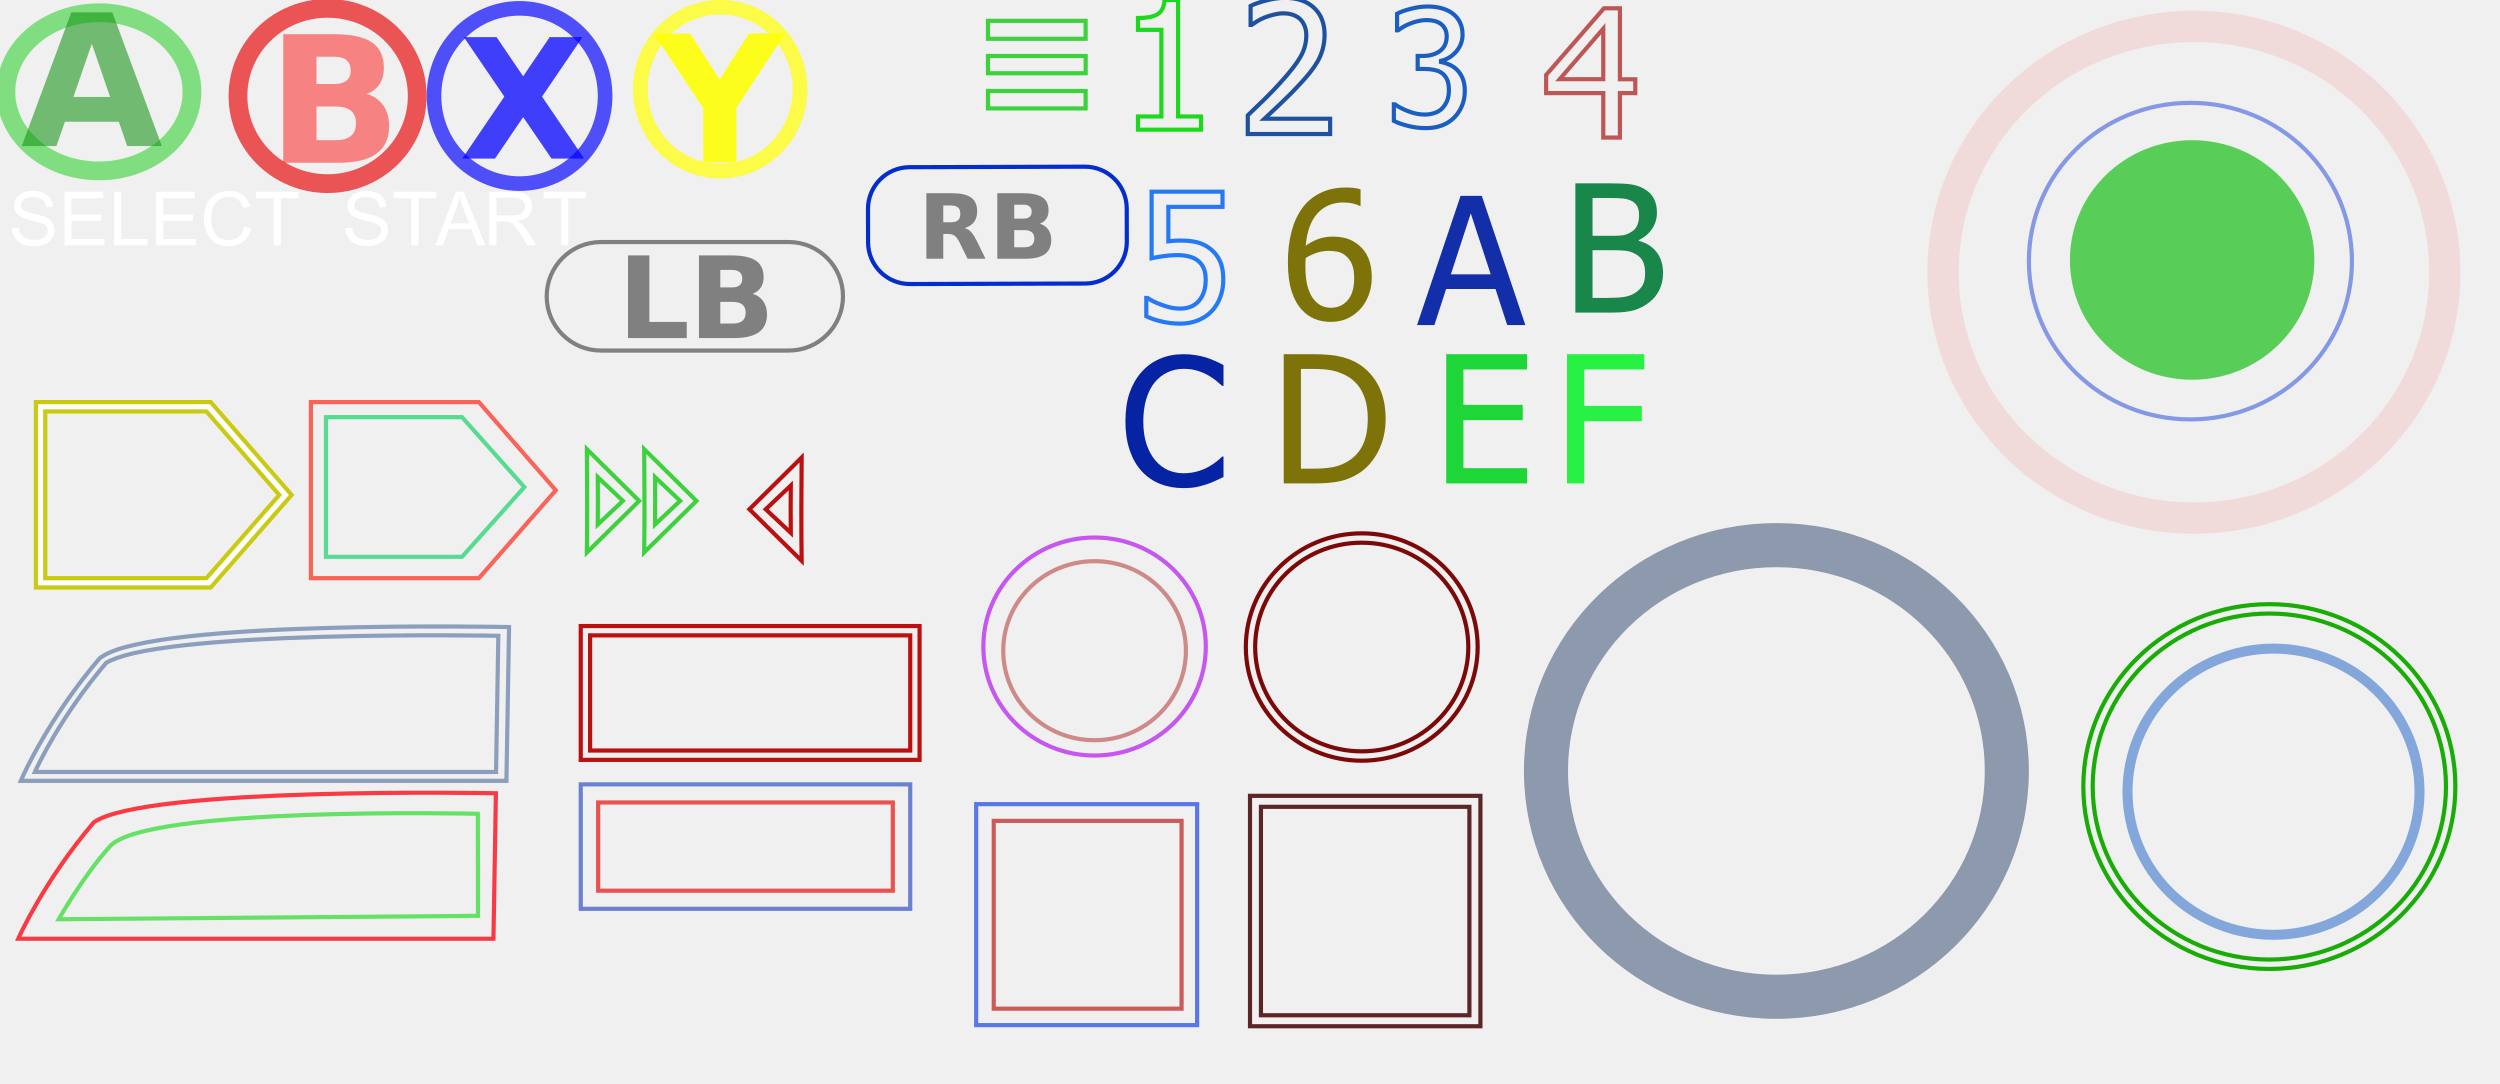
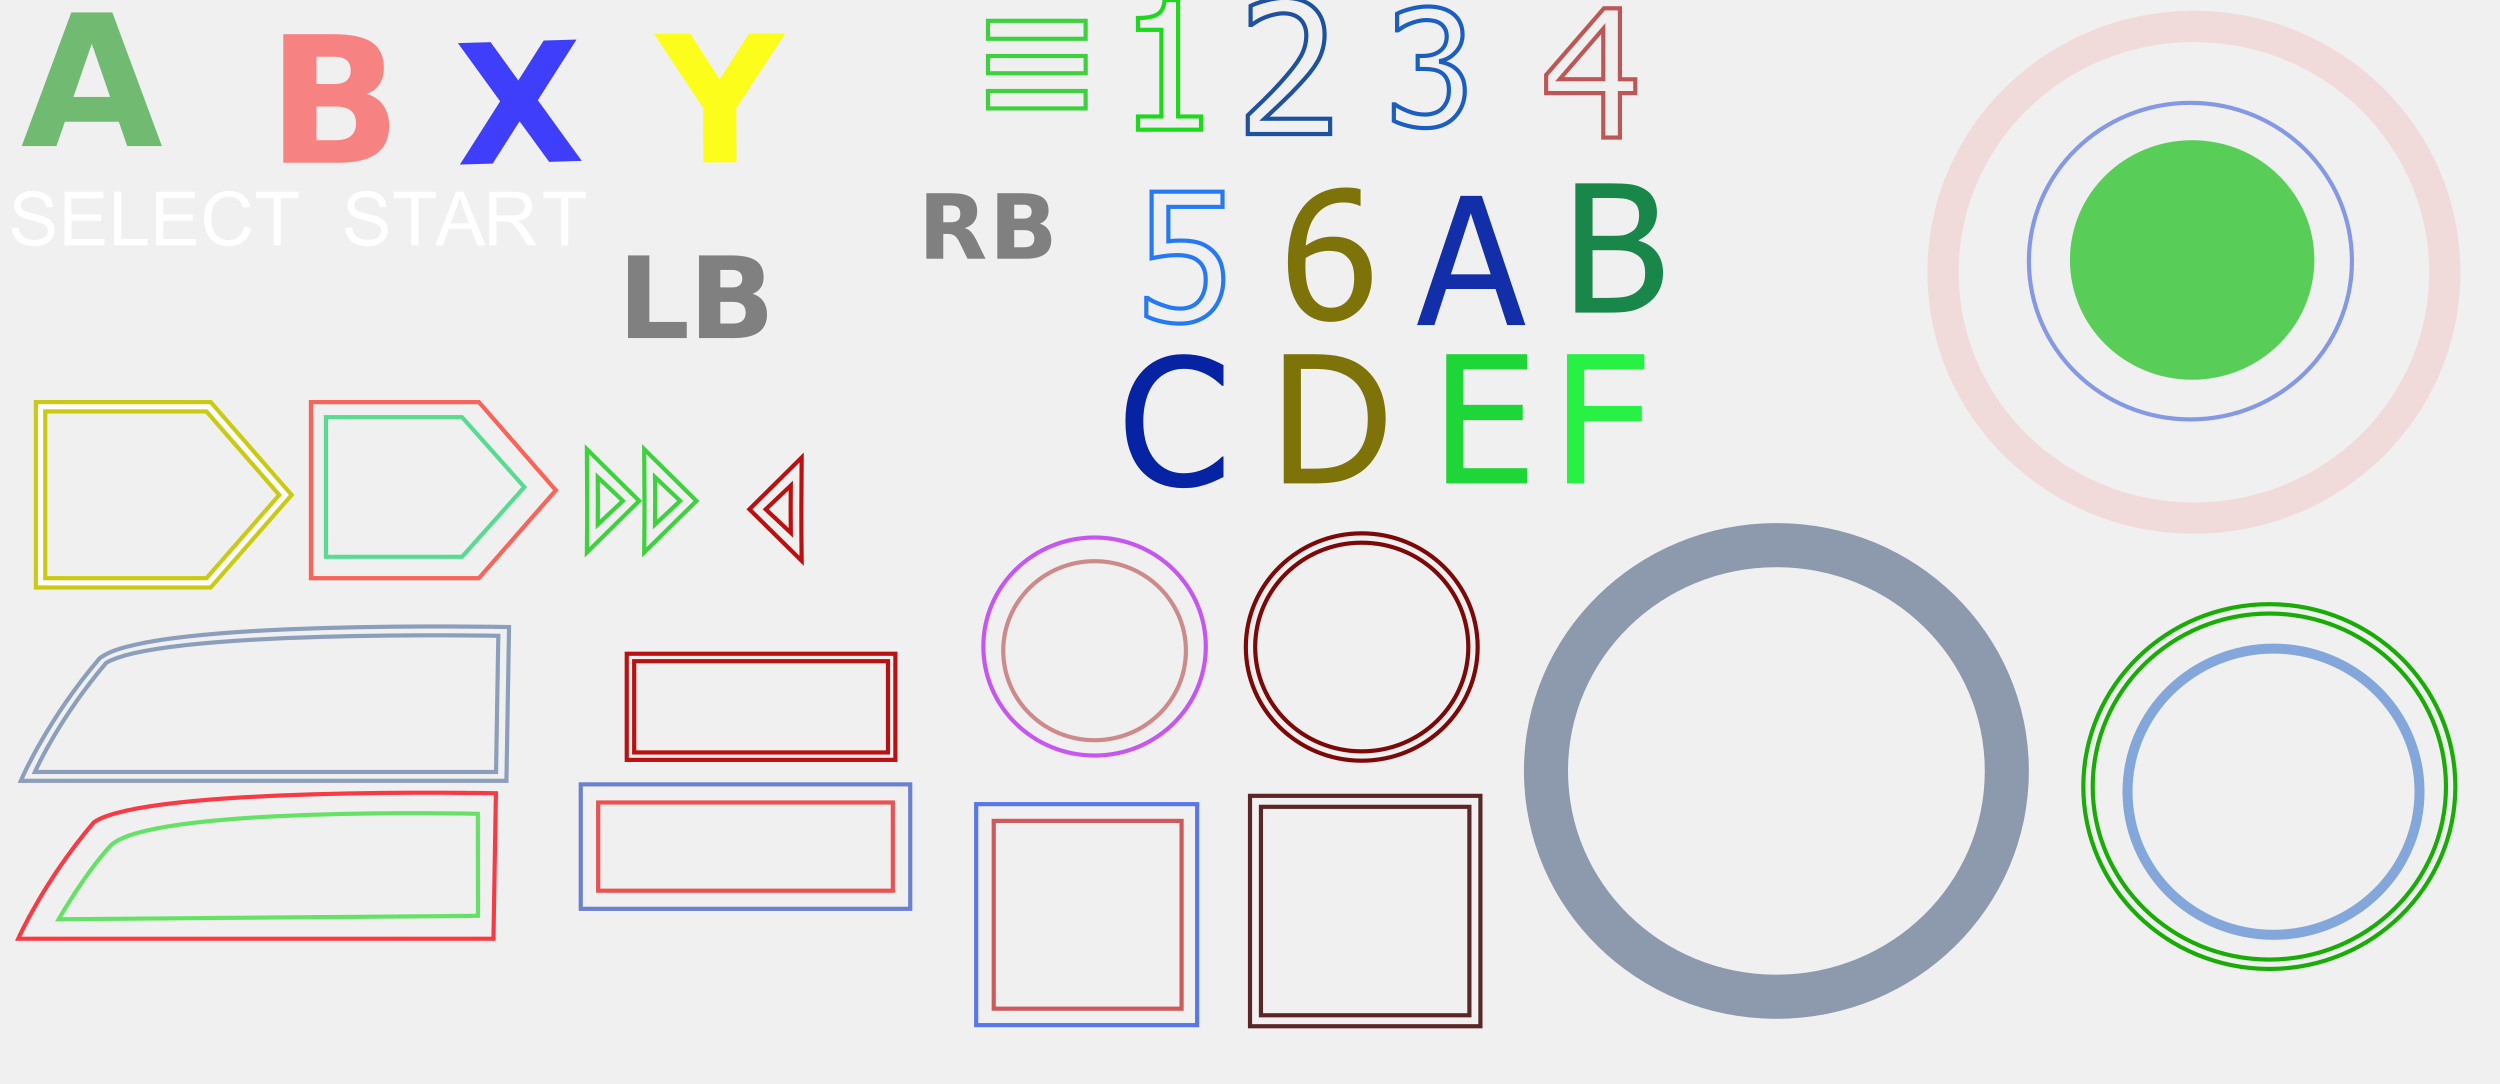
<svg xmlns="http://www.w3.org/2000/svg" version="1.2" viewBox="0 0.409 599.057 259.591" width="600" height="260">
  <style>
		.s0 { fill: #ffffff } 
		.s1 { fill: none;stroke: #1cd91c;stroke-miterlimit:100 } 
		.s2 { fill: none;stroke: #1e529f;stroke-miterlimit:100 } 
		.s3 { fill: none;stroke: #1b5ec1;stroke-miterlimit:100 } 
		.s4 { fill: none;stroke: #be5656;stroke-miterlimit:100 } 
		.s5 { fill: none;stroke: #2579f5;stroke-miterlimit:100 } 
		.s6 { fill: #7d7308 } 
		.s7 { fill: #122ea9 } 
		.s8 { fill: #19864a } 
		.s9 { fill: #0523a3 } 
		.s10 { fill: #27f243 } 
		.s11 { fill: #1ed638 } 
		.s12 { opacity: .67;fill: none;stroke: #ff1e0d;stroke-miterlimit:100 } 
		.s13 { opacity: .67;fill: none;stroke: #0bd163;stroke-miterlimit:100 } 
		.s14 { opacity: .67;fill: none;stroke: #2a49be;stroke-miterlimit:100 } 
		.s15 { opacity: .67;fill: none;stroke: #e70303;stroke-miterlimit:100 } 
		.s16 { fill: #ffffff;stroke: #caca13;stroke-miterlimit:100 } 
		.s17 { fill: none;stroke: #bc1010;stroke-miterlimit:100 } 
		.s18 { opacity: .52;fill: none;stroke: #2e538c;stroke-miterlimit:100 } 
		.s19 { opacity: .78;fill: none;stroke: #fa0713;stroke-miterlimit:100 } 
		.s20 { opacity: .78;fill: none;stroke: #3ede3e;stroke-miterlimit:100 } 
		.s21 { opacity: .67;fill: none;stroke: #b10aef;stroke-miterlimit:100 } 
		.s22 { opacity: .67;fill: none;stroke: #be5656;stroke-miterlimit:100 } 
		.s23 { opacity: .67;fill: none;stroke: #0e3ce8;stroke-miterlimit:100 } 
		.s24 { opacity: .67;fill: none;stroke: #bc1010;stroke-miterlimit:100 } 
		.s25 { fill: none;stroke: #5d2626;stroke-miterlimit:100 } 
		.s26 { opacity: .67;fill: #0dbe0d } 
		.s27 { opacity: .47;fill: none;stroke: #0a36d9;stroke-miterlimit:100 } 
		.s28 { opacity: .09;fill: none;stroke: #ff0000;stroke-width: 7.5 } 
		.s29 { opacity: .57;fill: none;stroke: #41587a;stroke-miterlimit:100;stroke-width: 8.5 } 
		.s30 { fill: none;stroke: #19ac06;stroke-miterlimit:100 } 
		.s31 { opacity: .47;fill: none;stroke: #0a54c3;stroke-width: 2.4 } 
		.s32 { fill: none;stroke: #3dd23d;stroke-miterlimit:100 } 
		.s33 { fill: none;stroke: #7d0808;stroke-miterlimit:100 } 
- 		.s34 { opacity: .49;fill: none;stroke: #0dcd0d;stroke-linejoin: bevel;stroke-width: 4.5 } 
+ 		.s34 { opacity: .49;fill: none } 
		.s35 { opacity: .56;fill: #0f910f } 
- 		.s36 { opacity: .66;fill: none;stroke: #e70303;stroke-miterlimit:100;stroke-width: 4.5 } 
+ 		.s36 { opacity: .66;fill: none } 
		.s37 { opacity: .46;fill: #ff0000 } 
- 		.s38 { opacity: .67;fill: none;stroke: #0000ff;stroke-miterlimit:100;stroke-width: 3.5 } 
+ 		.s38 { opacity: .3;fill: none } 
		.s39 { opacity: .74;fill: #0000ff } 
- 		.s40 { opacity: .7;fill: none;stroke: #ffff00;stroke-miterlimit:100;stroke-width: 3.5 } 
+ 		.s40 { fill: none } 
		.s41 { opacity: .88;fill: #ffff00 } 
- 		.s42 { fill: none;stroke: #032ecc;stroke-miterlimit:100 } 
- 		.s43 { fill: #808080 } 
- 		.s44 { fill: none;stroke: #808080;stroke-linejoin: round } 
+ 		.s42 { fill: #808080 } 
	</style>
  <g id="layer1">
    <g id="I_SELECT">
      <path id="path3940" class="s0" d="m2.87 55.07l1.61-0.14q0.11 0.96 0.53 1.58 0.41 0.62 1.29 1 0.87 0.38 1.97 0.38 0.97 0 1.71-0.29 0.75-0.29 1.11-0.79 0.36-0.5 0.36-1.1 0-0.6-0.35-1.05-0.35-0.46-1.15-0.76-0.52-0.2-2.29-0.63-1.77-0.42-2.47-0.8-0.92-0.48-1.37-1.19-0.46-0.72-0.46-1.6 0-0.97 0.56-1.82 0.55-0.84 1.61-1.28 1.06-0.44 2.35-0.44 1.43 0 2.52 0.46 1.09 0.46 1.67 1.35 0.59 0.9 0.64 2.03l-1.63 0.12q-0.13-1.22-0.89-1.84-0.76-0.62-2.24-0.62-1.54 0-2.24 0.56-0.71 0.57-0.71 1.36 0 0.7 0.5 1.14 0.49 0.45 2.56 0.92 2.07 0.47 2.84 0.82 1.12 0.51 1.66 1.3 0.53 0.8 0.53 1.83 0 1.02-0.59 1.93-0.58 0.91-1.68 1.41-1.1 0.5-2.47 0.5-1.75 0-2.92-0.5-1.18-0.51-1.85-1.53-0.67-1.02-0.71-2.31z" />
      <path id="path3942" class="s0" d="m15.46 59.19v-12.83h9.28v1.52c0 0-7.39 0.27-7.58 0-0.19-0.28 0 3.93 0 3.93h7.1v1.5h-7.1v4.37h7.88v1.51z" />
      <path id="path3944" class="s0" d="m27.33 59.19v-12.83h1.7v11.32h6.32v1.51z" />
      <path id="path3946" class="s0" d="m37.42 59.19v-12.83h9.28v1.52h-7.58v3.93h7.1v1.5h-7.1v4.37h7.87v1.51z" />
      <path id="path3948" class="s0" d="m58.52 54.69l1.69 0.43q-0.53 2.1-1.92 3.19-1.39 1.1-3.39 1.1-2.07 0-3.37-0.84-1.3-0.85-1.98-2.45-0.68-1.6-0.68-3.44 0-2 0.76-3.5 0.77-1.49 2.18-2.26 1.42-0.78 3.12-0.78 1.92 0 3.24 0.98 1.31 0.98 1.82 2.76l-1.67 0.39q-0.44-1.4-1.29-2.04-0.85-0.63-2.14-0.63-1.48 0-2.47 0.7-1 0.71-1.4 1.91-0.4 1.19-0.4 2.46 0 1.64 0.48 2.86 0.47 1.22 1.48 1.83 1.01 0.6 2.18 0.6 1.43 0 2.42-0.82 0.99-0.83 1.34-2.45z" />
      <path id="path3950" class="s0" d="m65.58 59.19v-11.31h-4.23v-1.52h10.17v1.52h-4.24v11.31z" />
    </g>
    <g id="I_START">
      <path id="path3929" class="s0" d="m82.75 55.07l1.6-0.14q0.11 0.96 0.53 1.58 0.42 0.62 1.29 1 0.88 0.38 1.97 0.38 0.97 0 1.72-0.29 0.74-0.29 1.1-0.79 0.37-0.5 0.37-1.1 0-0.6-0.35-1.05-0.35-0.46-1.16-0.76-0.51-0.2-2.28-0.63-1.77-0.42-2.48-0.8-0.92-0.48-1.37-1.19-0.45-0.72-0.45-1.6 0-0.97 0.55-1.82 0.55-0.84 1.61-1.28 1.06-0.44 2.36-0.44 1.42 0 2.51 0.46 1.09 0.46 1.68 1.35 0.59 0.9 0.63 2.03l-1.63 0.12q-0.13-1.22-0.89-1.84-0.75-0.62-2.23-0.62-1.54 0-2.25 0.56-0.7 0.57-0.7 1.36 0 0.7 0.49 1.14 0.49 0.45 2.57 0.92 2.07 0.47 2.84 0.82 1.12 0.51 1.65 1.3 0.53 0.8 0.53 1.83 0 1.02-0.58 1.93-0.59 0.91-1.69 1.41-1.1 0.5-2.47 0.5-1.74 0-2.92-0.5-1.18-0.51-1.85-1.53-0.67-1.02-0.7-2.31z" />
      <path id="path3931" class="s0" d="m98.57 59.19v-11.31h-4.23v-1.52h10.17v1.52h-4.24v11.31z" />
      <path id="path3933" class="s0" d="m104.32 59.19l4.93-12.83h1.83l5.25 12.83h-1.94l-1.49-3.88h-5.37l-1.41 3.88zm3.71-5.27h4.35l-1.34-3.55q-0.62-1.62-0.91-2.66-0.25 1.23-0.7 2.45z" />
      <path id="path3935" class="s0" d="m117.26 59.19v-12.83h5.69q1.72 0 2.61 0.35 0.9 0.34 1.43 1.22 0.53 0.87 0.53 1.93 0 1.37-0.88 2.3-0.88 0.94-2.73 1.2 0.67 0.32 1.02 0.63 0.75 0.69 1.41 1.71l2.23 3.49h-2.13l-1.7-2.67q-0.74-1.15-1.23-1.76-0.48-0.62-0.86-0.86-0.38-0.25-0.77-0.34-0.29-0.06-0.95-0.06h-1.97v5.69zm1.7-7.17h3.65q1.17 0 1.82-0.24 0.66-0.24 1-0.77 0.34-0.53 0.34-1.15 0-0.91-0.66-1.49-0.66-0.59-2.09-0.59h-4.06z" />
      <path id="path3937" class="s0" d="m134.46 59.19v-11.31h-4.23v-1.52h10.17v1.52h-4.24v11.31z" />
    </g>
    <path id="I_1" class="s1" d="m287.78 31.48h-15.1v-3.16h5.61v-20.76h-5.61v-2.83q3.18 0 4.68-0.9 1.52-0.91 1.7-3.43h3.23v27.92h5.49z" />
    <path id="I_2" class="s2" d="m318.73 32.53h-19.73v-4.49q2.13-2.02 4.01-3.86 1.89-1.85 3.7-3.85 3.65-4.01 4.98-6.42 1.33-2.42 1.33-5 0-1.33-0.43-2.34-0.41-1.01-1.14-1.67-0.75-0.65-1.74-0.97-0.98-0.32-2.17-0.32-1.13 0-2.31 0.3-1.16 0.28-2.24 0.71-0.9 0.36-1.74 0.88-0.83 0.51-1.35 0.88h-0.23v-4.55q1.33-0.67 3.69-1.29 2.38-0.65 4.51-0.65 4.46 0 7 2.39 2.53 2.36 2.53 6.42 0 1.86-0.45 3.45-0.43 1.59-1.2 2.94-0.8 1.4-1.91 2.77-1.12 1.38-2.37 2.71-2.01 2.19-4.5 4.55-2.47 2.36-3.96 3.74h15.72z" />
    <path id="I_3" class="s3" d="m341.78 5.22q-1.02 0-2.03 0.25-1.02 0.24-1.99 0.64-0.9 0.37-1.58 0.78-0.66 0.42-1.18 0.78h-0.23v-3.97q1.22-0.66 3.31-1.18 2.1-0.55 4-0.55 1.89 0 3.3 0.4 1.43 0.37 2.58 1.18 1.24 0.9 1.86 2.18 0.64 1.28 0.64 2.99 0 2.31-1.53 4.05-1.52 1.75-3.64 2.22v0.26q0.88 0.17 1.88 0.59 1.01 0.41 1.88 1.22 0.86 0.81 1.41 2.08 0.54 1.26 0.54 3.08 0 1.9-0.66 3.5-0.64 1.57-1.82 2.8-1.22 1.27-2.95 1.93-1.73 0.66-3.92 0.66-2.11 0-4.17-0.51-2.07-0.51-3.48-1.22v-3.96h0.26q1.19 0.86 3.18 1.65 1.99 0.79 3.98 0.79 1.15 0 2.29-0.36 1.17-0.37 1.94-1.2 0.75-0.83 1.14-1.82 0.4-1 0.4-2.52 0-1.52-0.45-2.5-0.44-0.97-1.23-1.54-0.78-0.56-1.87-0.77-1.07-0.22-2.33-0.22h-1.6v-3.12h1.24q2.54 0 4.11-1.2 1.6-1.21 1.6-3.5 0-1.05-0.41-1.8-0.42-0.77-1.05-1.22-0.72-0.49-1.58-0.68-0.87-0.19-1.84-0.19z" />
    <path id="I_4" class="s4" d="m391.85 22.72h-3.68v10.65h-3.99v-10.65h-13.69v-4.36l13.85-15.96h3.83v17h3.68zm-7.67-3.33v-12.11l-10.45 12.11z" />
    <path id="I_5" class="s5" d="m293.13 67.45q0 2.25-0.73 4.16-0.71 1.92-2 3.31-1.31 1.41-3.26 2.22-1.94 0.82-4.35 0.82-2.23 0-4.39-0.5-2.14-0.48-3.72-1.27v-4.39h0.29q0.48 0.35 1.37 0.81 0.9 0.44 1.98 0.83 1.22 0.44 2.24 0.69 1.02 0.23 2.29 0.23 1.25 0 2.44-0.44 1.18-0.46 2.03-1.46 0.77-0.91 1.17-2.14 0.42-1.22 0.42-2.89 0-1.64-0.46-2.7-0.44-1.06-1.29-1.75-0.9-0.79-2.21-1.1-1.29-0.34-2.89-0.34-1.68 0-3.39 0.27-1.7 0.25-2.72 0.48v-15.95h16.99v3.64h-12.98v8.24q0.75-0.09 1.48-0.13 0.73-0.04 1.33-0.04 2.37 0 4.01 0.4 1.65 0.39 3.17 1.53 1.53 1.17 2.35 2.92 0.83 1.74 0.83 4.55z" />
    <path id="I_6" class="s6" d="m328.71 66.85q0 2.39-0.79 4.41-0.79 2.01-2.12 3.37-1.4 1.43-3.12 2.18-1.73 0.73-3.81 0.73-2.1 0-3.83-0.71-1.7-0.71-3.01-2.1-1.61-1.68-2.52-4.49-0.9-2.83-0.9-6.95 0-4.04 0.84-7.28 0.83-3.27 2.56-5.68 1.68-2.35 4.34-3.66 2.67-1.33 6.16-1.33 1.04 0 1.93 0.1 0.9 0.11 1.58 0.34v3.97h-0.18q-0.56-0.31-1.62-0.56-1.07-0.27-2.27-0.27-3.87 0-6.26 2.62-2.37 2.6-2.81 7.74 1.48-1.04 3.04-1.61 1.56-0.56 3.41-0.56 1.81 0 3.16 0.38 1.37 0.35 2.85 1.45 1.7 1.29 2.54 3.27 0.83 1.97 0.83 4.64zm-4.22 0.16q0-1.91-0.5-3.2-0.5-1.29-1.63-2.2-0.81-0.67-1.85-0.88-1.02-0.21-2.1-0.21-1.45 0-2.83 0.44-1.37 0.44-2.7 1.27-0.04 0.46-0.06 0.89-0.02 0.42-0.02 1.06 0 3.23 0.62 5.2 0.64 1.98 1.58 3 0.89 0.98 1.83 1.37 0.96 0.4 2.06 0.4 2.5 0 4.04-1.79 1.56-1.79 1.56-5.35z" />
    <path id="I_A" class="s7" d="m339.55 78.31l10.44-30.97h5.08l10.44 30.97h-4.35l-2.8-8.65h-11.84l-2.81 8.65zm17.66-12.17l-4.78-14.6-4.77 14.6z" />
    <path id="I_B" class="s8" d="m398.5 65.81q0 2.3-0.88 4.07-0.87 1.77-2.35 2.91-1.74 1.38-3.74 1.96-2 0.56-5.16 0.56h-8.88v-30.97h8.22q3.3 0 4.95 0.23 1.66 0.21 3.18 1.02 1.66 0.89 2.43 2.35 0.77 1.43 0.77 3.39 0 2.18-1.16 3.91-1.15 1.73-3.19 2.7v0.17q2.77 0.75 4.29 2.74 1.52 1.98 1.52 4.96zm-5.74-13.9q0-1.12-0.38-1.93-0.37-0.84-1.2-1.31-1-0.57-2.23-0.69-1.23-0.13-3.39-0.13h-3.95v9.07h4.68q1.93 0 2.85-0.18 0.91-0.21 1.89-0.84 0.94-0.6 1.33-1.58 0.4-0.97 0.4-2.41zm1.45 14.06q0-1.75-0.5-2.87-0.5-1.14-2.01-1.93-0.98-0.52-2.15-0.67-1.14-0.14-3.26-0.14h-4.68v11.44h3.35q2.7 0 4.26-0.25 1.56-0.25 2.75-1.06 1.16-0.82 1.7-1.83 0.54-1.04 0.54-2.69z" />
    <path id="I_C" class="s9" d="m283.55 117.37q-3.04 0-5.59-1.02-2.54-1.02-4.39-3.03-1.85-2.02-2.87-5.04-1.02-3.01-1.02-6.92 0-3.89 0.98-6.79 0.99-2.89 2.89-5.03 1.85-2.08 4.39-3.16 2.53-1.1 5.67-1.1 1.56 0 2.92 0.23 1.37 0.22 2.53 0.58 1 0.31 2.04 0.79 1.06 0.46 2.08 1.02v4.97h-0.33q-0.54-0.5-1.39-1.21-0.86-0.71-2.08-1.39-1.19-0.65-2.58-1.06-1.4-0.42-3.23-0.42-1.97 0-3.74 0.81-1.77 0.81-3.1 2.39-1.31 1.59-2.04 3.98-0.73 2.39-0.73 5.39 0 3.18 0.77 5.49 0.77 2.28 2.1 3.87 1.29 1.53 3.04 2.33 1.75 0.76 3.7 0.76 1.79 0 3.31-0.43 1.52-0.44 2.7-1.1 1.15-0.65 1.98-1.31 0.83-0.69 1.31-1.17h0.31v4.91q-1.02 0.48-1.93 0.91-0.9 0.44-2.19 0.86-1.35 0.43-2.51 0.66-1.15 0.23-3 0.23z" />
    <path id="I_D" class="s6" d="m332.03 100.79q0 4.25-1.72 7.66-1.71 3.41-4.6 5.32-2.35 1.48-4.78 1.98-2.42 0.5-6.18 0.5h-7.14v-30.97h7.06q4.36 0 6.84 0.66 2.5 0.65 4.24 1.79 3 1.98 4.64 5.26 1.64 3.27 1.64 7.8zm-4.28-0.06q0-3.58-1.19-6.09-1.18-2.54-3.51-3.96-1.64-0.99-3.52-1.43-1.87-0.44-4.66-0.44h-3.14v23.9h3.14q2.75 0 4.81-0.43 2.06-0.44 3.76-1.63 2.15-1.45 3.23-3.87 1.08-2.43 1.08-6.05z" />
    <path id="I_F" class="s10" d="m394.02 88.94h-14.41v8.73h13.81v3.66h-13.81v14.92h-4.12v-30.97h18.53z" />
    <path id="I_E" class="s11" d="m346.55 116.25v-30.97h19.37v3.66h-15.25v8.48h14.21v3.66h-14.21v11.51h15.25v3.66z" />
    <g id="I_DIR">
      <path id="rect4891" class="s12" d="m74.5 96.76h40.25l18.43 21.13-18.43 21.06h-40.25z" />
      <path id="rect4891-0" class="s13" d="m78.11 100.37h32.6l14.93 16.76-14.93 16.7h-32.6z" />
    </g>
    <g id="I_RECT">
      <path id="rect4948" class="s14" d="m139.16 188.36h78.95v29.82h-78.95z" />
      <path id="rect4948-9" class="s15" d="m143.33 192.7h70.61v21.14h-70.61z" />
    </g>
    <path id="I_DIR_LINE" class="s16" d="m8.6 96.76v44.43h41.88l19.41-22.18-19.4-22.25zm2.24 2.24h38.62l17.45 20.01-17.45 19.94h-38.62z" />
    <g id="I_RECT_LINE">
-       <path id="rect4948-4" class="s17" d="m139.16 150.42v32.07h81.19v-32.07zm2.24 2.24h76.71v27.59h-76.71z" />
+       <path id="rect4948-4" class="s17" d="m214.55 157.06v25.43h-64.37v-25.43zm-1.77 1.78v21.87h-60.82v-21.87z" />
    </g>
    <g id="I_SHOULDER_LINE">
      <path id="rect4948-1-7" class="s18" d="m107.92 150.53c8.06 0.02 13.3 0.12 13.3 0.12l0.76 0.01-0.63 36.85h-116.35l0.45-1.03c0 0 6.04-13.76 18.28-28.16l0.17-0.19 0.22-0.16c2.02-1.42 4.79-2.3 8.35-3.09 3.55-0.81 7.87-1.46 12.69-1.98 9.65-1.07 21.29-1.68 32.56-2 11.26-0.33 22.14-0.4 30.2-0.37zm-1.02 2.12c-8.04-0.02-18.88 0.04-30.1 0.37-11.23 0.32-22.82 0.93-32.32 1.97-4.76 0.53-8.98 1.17-12.35 1.92-3.24 0.73-5.62 1.65-6.71 2.36-11.02 13.03-16.39 24.64-17.06 26.12h110.5l0.55-32.63c-0.55-0.01-4.93-0.09-12.51-0.11z" />
    </g>
    <g id="I_SHOULDER">
      <path id="rect4948-1" class="s19" d="m118.83 190.49c0 0-84.13-1.66-96.35 6.97-12.12 14.24-18.11 27.89-18.11 27.89h113.87z" />
      <path id="rect4948-9-5" class="s20" d="m114.5 195.41c0 0-80.41-1.88-88.27 7.94-6.09 6.68-12.17 17.33-12.17 17.33l100.48-0.82z" />
    </g>
    <g id="I_ROUND">
      <path id="path4099" class="s21" d="m262.29 181.45c-14.74 0-26.66-11.68-26.66-26.12 0-14.45 11.92-26.12 26.66-26.12 14.74 0 26.65 11.67 26.65 26.12 0 14.44-11.91 26.12-26.65 26.12z" />
      <path id="path4099-1" class="s22" d="m262.29 177.78c-12.11 0-21.89-9.59-21.89-21.45 0-11.86 9.78-21.45 21.89-21.45 12.1 0 21.88 9.59 21.88 21.45 0 11.86-9.78 21.45-21.88 21.45z" />
    </g>
    <g id="I_SQUARE_SHAPE">
      <path id="rect4948-12" class="s23" d="m233.91 193.1h52.95v52.95h-52.95z" />
      <path id="rect4948-9-7" class="s24" d="m238.12 197.11h45.01v45h-45.01z" />
    </g>
    <path id="I_SQUARE_SHAPE_LINE" class="s25" d="m299.53 191.11v55.21h55.21v-55.21zm2.62 2.63h49.95v49.95h-49.95z" />
    <g id="I_STICK">
      <path id="path4099-17" class="s26" d="m525.28 91.4c-16.19 0-29.28-12.83-29.28-28.7 0-15.87 13.09-28.7 29.28-28.7 16.2 0 29.29 12.83 29.29 28.7 0 15.87-13.09 28.7-29.29 28.7z" />
      <path id="path4099-1-1" class="s27" d="m524.87 100.91c-21.4 0-38.7-16.95-38.7-37.93 0-20.98 17.3-37.93 38.7-37.93 21.41 0 38.71 16.95 38.71 37.93 0 20.98-17.3 37.93-38.71 37.93z" />
    </g>
    <path id="I_STICK_BG" class="s28" d="m525.72 124.55c-33.25 0-60.12-26.33-60.12-58.9 0-32.58 26.87-58.91 60.12-58.91 33.24 0 60.11 26.33 60.11 58.91 0 32.57-26.87 58.9-60.11 58.9z" />
    <path id="I_STICK_BG_LINE" class="s29" d="m425.67 240.29c-31.11 0-56.25-24.65-56.25-55.15 0-30.49 25.14-55.14 56.25-55.14 31.1 0 56.24 24.65 56.24 55.14 0 30.5-25.14 55.15-56.24 55.15zm-0.01-2.07c-29.96 0-54.18-23.72-54.18-53.08 0-29.35 24.22-53.07 54.18-53.07 29.97 0 54.19 23.72 54.19 53.07 0 29.36-24.22 53.08-54.19 53.08z" />
    <g id="I_STICK_LINE">
      <path id="path4099-17-9" class="s30" d="m543.79 145.18c-24.6 0-44.58 19.57-44.58 43.7 0 24.14 19.98 43.71 44.58 43.71 24.59 0 44.57-19.57 44.57-43.71 0-24.13-19.98-43.7-44.57-43.7zm0 2.25c23.39 0 42.32 18.56 42.32 41.45 0 22.9-18.93 41.46-42.32 41.46-23.4 0-42.33-18.56-42.33-41.46 0-22.89 18.93-41.45 42.33-41.45z" />
      <path id="path4099-1-1-0" class="s31" d="m579.77 190.12c0 4.5-0.9 8.96-2.66 13.12-1.76 4.16-4.33 7.94-7.58 11.13-3.25 3.18-7.11 5.71-11.35 7.43-4.25 1.72-8.8 2.61-13.39 2.61-4.6 0-9.15-0.89-13.39-2.61-4.25-1.72-8.11-4.25-11.36-7.43-3.24-3.19-5.82-6.97-7.58-11.13-1.76-4.16-2.66-8.62-2.66-13.12 0-4.5 0.9-8.96 2.66-13.12 1.76-4.16 4.34-7.94 7.58-11.13 3.25-3.18 7.11-5.71 11.36-7.43 4.24-1.72 8.79-2.61 13.39-2.61 4.59 0 9.14 0.89 13.39 2.61 4.24 1.72 8.1 4.25 11.35 7.43 3.25 3.19 5.82 6.97 7.58 11.13 1.76 4.16 2.66 8.62 2.66 13.12z" />
    </g>
    <path id="I_ARROW" class="s17" d="m192.09 110.04l-12.52 12.4 12.52 12.35c-0.11-7.98-0.07-16.71 0-24.75zm-2.6 6.71c-0.03 3.68-0.05 7.67 0 11.33l-6.01-5.64z" />
    <g id="I_ARROW">
      <g id="I_ARROW">
			</g>
    </g>
    <path id="I_FAST_FORWARD_LINE" class="s32" d="m140.63 108.04c0.07 8.04 0.11 16.77 0 24.75l12.52-12.35zm13.73 0c0.07 8.04 0.12 16.77 0 24.74l12.52-12.34zm-11.12 6.7l6.01 5.69-6.01 5.65c0.05-3.66 0.03-7.65 0-11.34zm13.72 0l6.02 5.69-6.02 5.65c0.06-3.66 0.04-7.65 0-11.34z" />
    <g id="I_HAMBURGER">
      <path id="g117path" class="s32" d="m236.74 5.4v4.3h23.4v-4.3zm0 8.43v4.13h23.41v-4.13zm0 8.38v4.18h23.4v-4.18z" />
    </g>
    <path id="I_ROUND_LINE" class="s33" d="m326.3 128.21c-15.31 0-27.77 12.2-27.77 27.24 0 15.04 12.46 27.24 27.77 27.24 15.32 0 27.78-12.2 27.78-27.24 0-15.04-12.46-27.24-27.78-27.24zm0 2.24c14.13 0 25.54 11.19 25.54 25 0 13.81-11.41 25-25.54 25-14.12 0-25.53-11.19-25.53-25 0-13.81 11.41-25 25.53-25z" />
    <g id="I_CROSS">
      <path id="I_CROSS" fill-rule="evenodd" class="s34" d="m23.71 41.36c-12.33 0-22.3-8.47-22.3-18.95 0-10.48 9.97-18.95 22.3-18.95 12.32 0 22.29 8.47 22.29 18.95 0 10.48-9.97 18.95-22.29 18.95z" />
      <path id="I_CROSS" fill-rule="evenodd" class="s35" d="m30.48 35.41l-2.01-5.83h-12.92l-2.03 5.83h-8.31l11.87-32.03h9.84l11.87 32.03zm-8.48-24.52l-4.4 12.74h8.78z" />
    </g>
    <g id="I_CIRCLE">
-       <path id="I_CIRCLE" fill-rule="evenodd" class="s36" d="m78.5 44.41c-11.88 0-21.48-9.39-21.48-21 0-11.61 9.6-21 21.48-21 11.88 0 21.48 9.39 21.48 21 0 11.61-9.6 21-21.48 21z" />
+       <path id="I_CIRCLE" fill-rule="evenodd" class="s36" d="m78.5 43.41c-11.88 0-21.48-9.39-21.48-21 0-11.61 9.6-21 21.48-21 11.88 0 21.48 9.39 21.48 21 0 11.61-9.6 21-21.48 21z" />
      <path id="I_CIRCLE" fill-rule="evenodd" class="s37" d="m87.88 22.92q2.56 0.74 3.96 2.75 1.4 2 1.4 4.91 0 4.45-3.01 6.64-3.01 2.19-9.16 2.19h-13.19v-30.81h11.93q6.42 0 9.28 1.94 2.89 1.94 2.89 6.21 0 2.25-1.05 3.84-1.05 1.57-3.05 2.33zm-12.05 11.08h4.66q2.39 0 3.59-1.01 1.22-1.01 1.22-3.05 0-2-1.2-2.99-1.2-1.02-3.61-1.02h-4.66zm0-13.47h4.39q1.88 0 2.85-0.83 0.97-0.82 0.97-2.43 0-1.59-0.97-2.42-0.97-0.84-2.85-0.84h-4.39z" />
    </g>
    <g id="I_SQUARE">
      <path id="I_SQUARE" fill-rule="evenodd" class="s38" d="m124.5 44.41c-11.34 0-20.5-9.39-20.5-21 0-11.61 9.16-21 20.5-21 11.34 0 20.5 9.39 20.5 21 0 11.61-9.16 21-20.5 21z" />
-       <path id="I_SQUARE" fill-rule="evenodd" class="s39" d="m139.58 9.31l-9.7 14.25 10.09 14.85h-7.81l-6.8-9.94-6.75 9.94h-7.85l10.09-14.85-9.7-14.25h7.83l6.38 9.38 6.35-9.38z" />
+       <path id="I_SQUARE" fill-rule="evenodd" class="s39" d="m138.14 9.89l-9.27 14.53 10.53 14.54-7.81 0.24-7.09-9.73-6.45 10.14-7.85 0.23 9.64-15.15-10.12-13.95 7.83-0.23 6.65 9.18 6.07-9.57z" />
    </g>
    <g id="I_TRIANGLE">
      <path id="I_TRIANGLE" fill-rule="evenodd" class="s40" d="m172.58 41.41c-10.58 0-19.14-8.78-19.14-19.64 0-10.86 8.56-19.64 19.14-19.64 10.58 0 19.14 8.78 19.14 19.64 0 10.86-8.56 19.64-19.14 19.64z" />
      <path id="I_TRIANGLE" fill-rule="evenodd" class="s41" d="m168.5 26.32l-11.8-17.83 8.7-0.02 7.05 10.98 7.01-11.01 8.72-0.02-11.73 17.89 0.03 13-7.96 0.01z" />
    </g>
    <g id="I_R">
-       <path id="I_R" fill-rule="evenodd" class="s42" d="m217.96 40.47l42-0.12c5.53-0.01 10.01 4.46 10.03 9.98l0.02 8c0.02 5.52-4.45 10.01-9.97 10.02l-42 0.12c-5.53 0.01-10.01-4.46-10.03-9.98l-0.02-8c-0.02-5.52 4.45-10.01 9.97-10.02z" />
-       <path id="I_R" fill-rule="evenodd" class="s43" d="m227.17 56.47h-1.14v5.94h-4.05v-15.7h6.18q3.1 0 4.54 1.04 1.45 1.04 1.45 3.29 0 1.56-0.75 2.56-0.75 1-2.26 1.47 0.83 0.19 1.48 0.86 0.66 0.66 1.34 2.02l2.19 4.46h-4.31l-1.91-3.9q-0.58-1.18-1.18-1.61-0.59-0.43-1.58-0.43zm-1.14-2.8h1.7q1.27 0 1.82-0.47 0.56-0.48 0.56-1.56 0-1.07-0.56-1.53-0.55-0.47-1.82-0.47h-1.7zm23.14 0.34q1.3 0.38 2.02 1.4 0.71 1.02 0.71 2.5 0 2.27-1.53 3.39-1.54 1.11-4.67 1.11h-6.72v-15.7h6.08q3.27 0 4.73 0.99 1.47 0.99 1.47 3.17 0 1.14-0.54 1.95-0.53 0.8-1.55 1.19zm-6.14 5.65h2.37q1.22 0 1.83-0.52 0.62-0.51 0.62-1.55 0-1.02-0.61-1.53-0.61-0.51-1.84-0.51h-2.37zm0-6.87h2.24q0.95 0 1.45-0.42 0.49-0.42 0.49-1.24 0-0.81-0.49-1.23-0.5-0.44-1.45-0.44h-2.24z" />
+       <path id="I_R" fill-rule="evenodd" class="s40" d="m217.96 40.47l42-0.12c5.53-0.01 10.01 4.46 10.03 9.98l0.02 8c0.02 5.52-4.45 10.01-9.97 10.02l-42 0.12c-5.53 0.01-10.01-4.46-10.03-9.98l-0.02-8c-0.02-5.52 4.45-10.01 9.97-10.02z" />
+       <path id="I_R" fill-rule="evenodd" class="s42" d="m227.17 56.47h-1.14v5.94h-4.05v-15.7h6.18q3.1 0 4.54 1.04 1.45 1.04 1.45 3.29 0 1.56-0.75 2.56-0.75 1-2.26 1.47 0.83 0.19 1.48 0.86 0.66 0.66 1.34 2.02l2.19 4.46h-4.31l-1.91-3.9q-0.58-1.18-1.18-1.61-0.59-0.43-1.58-0.43zm-1.14-2.8h1.7q1.27 0 1.82-0.47 0.56-0.48 0.56-1.56 0-1.07-0.56-1.53-0.55-0.47-1.82-0.47h-1.7zm23.14 0.34q1.3 0.38 2.02 1.4 0.71 1.02 0.71 2.5 0 2.27-1.53 3.39-1.54 1.11-4.67 1.11h-6.72v-15.7h6.08q3.27 0 4.73 0.99 1.47 0.99 1.47 3.17 0 1.14-0.54 1.95-0.53 0.8-1.55 1.19zm-6.14 5.65h2.37q1.22 0 1.83-0.52 0.62-0.51 0.62-1.55 0-1.02-0.61-1.53-0.61-0.51-1.84-0.51h-2.37zm0-6.87h2.24q0.95 0 1.45-0.42 0.49-0.42 0.49-1.24 0-0.81-0.49-1.23-0.5-0.44-1.45-0.44h-2.24z" />
    </g>
    <g id="I_L">
-       <path id="I_L" fill-rule="evenodd" class="s44" d="m144 58.41h45c7.18 0 13 5.82 13 13 0 7.18-5.82 13-13 13h-45c-7.18 0-13-5.82-13-13 0-7.18 5.82-13 13-13z" />
-       <path id="I_L" fill-rule="evenodd" class="s43" d="m150.49 81.41v-19.8h5.11v15.94h8.96v3.86zm29.85-10.59q1.64 0.47 2.54 1.76 0.91 1.29 0.91 3.16 0 2.86-1.94 4.26-1.94 1.41-5.89 1.41h-8.47v-19.8h7.66q4.13 0 5.97 1.25 1.86 1.25 1.86 3.99 0 1.45-0.68 2.47-0.68 1.01-1.96 1.5zm-7.74 7.12h2.99q1.54 0 2.31-0.65 0.78-0.65 0.78-1.97 0-1.28-0.77-1.92-0.77-0.65-2.32-0.65h-2.99zm0-8.66h2.82q1.21 0 1.83-0.53 0.62-0.53 0.62-1.56 0-1.02-0.62-1.55-0.62-0.55-1.83-0.55h-2.82z" />
+       <path id="I_L" fill-rule="evenodd" class="s40" d="m144 58.41h45c7.18 0 13 5.82 13 13 0 7.18-5.82 13-13 13h-45c-7.18 0-13-5.82-13-13 0-7.18 5.82-13 13-13z" />
+       <path id="I_L" fill-rule="evenodd" class="s42" d="m150.49 81.41v-19.8h5.11v15.94h8.96v3.86zm29.85-10.59q1.64 0.47 2.54 1.76 0.91 1.29 0.91 3.16 0 2.86-1.94 4.26-1.94 1.41-5.89 1.41h-8.47v-19.8h7.66q4.13 0 5.97 1.25 1.86 1.25 1.86 3.99 0 1.45-0.68 2.47-0.68 1.01-1.96 1.5zm-7.74 7.12h2.99q1.54 0 2.31-0.65 0.78-0.65 0.78-1.97 0-1.28-0.77-1.92-0.77-0.65-2.32-0.65h-2.99zm0-8.66h2.82q1.21 0 1.83-0.53 0.62-0.53 0.62-1.56 0-1.02-0.62-1.55-0.62-0.55-1.83-0.55h-2.82z" />
    </g>
  </g>
</svg>
